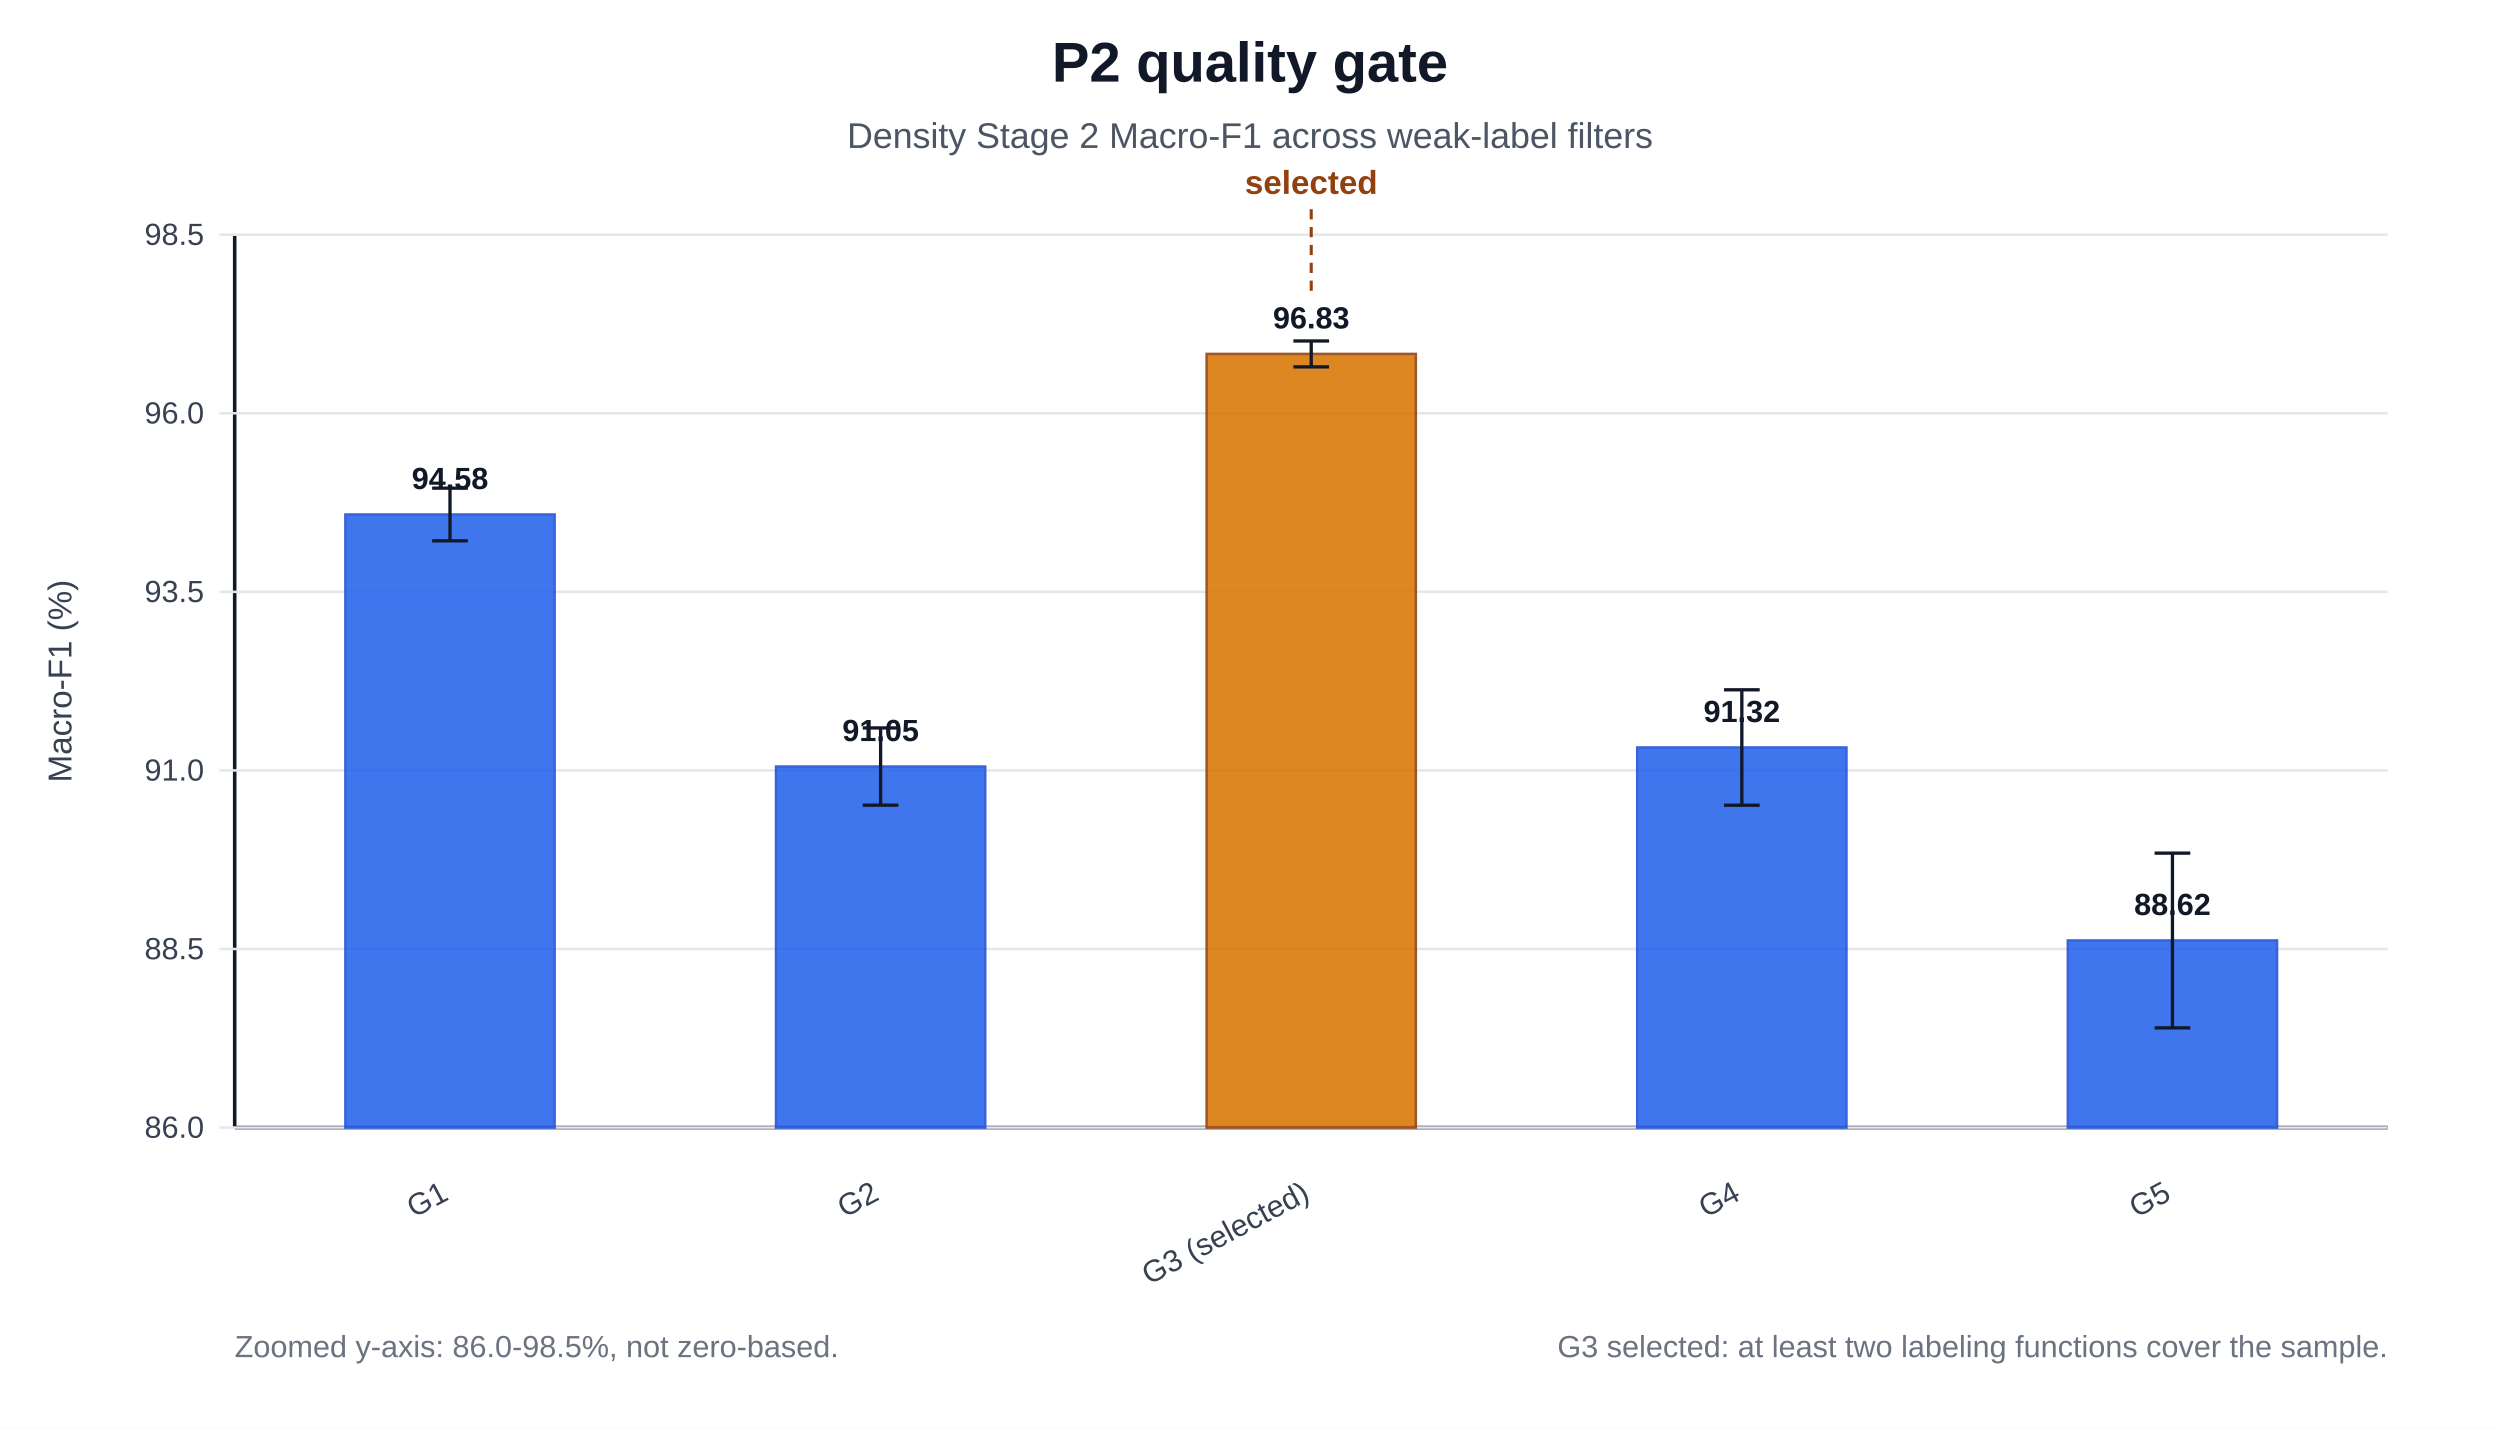
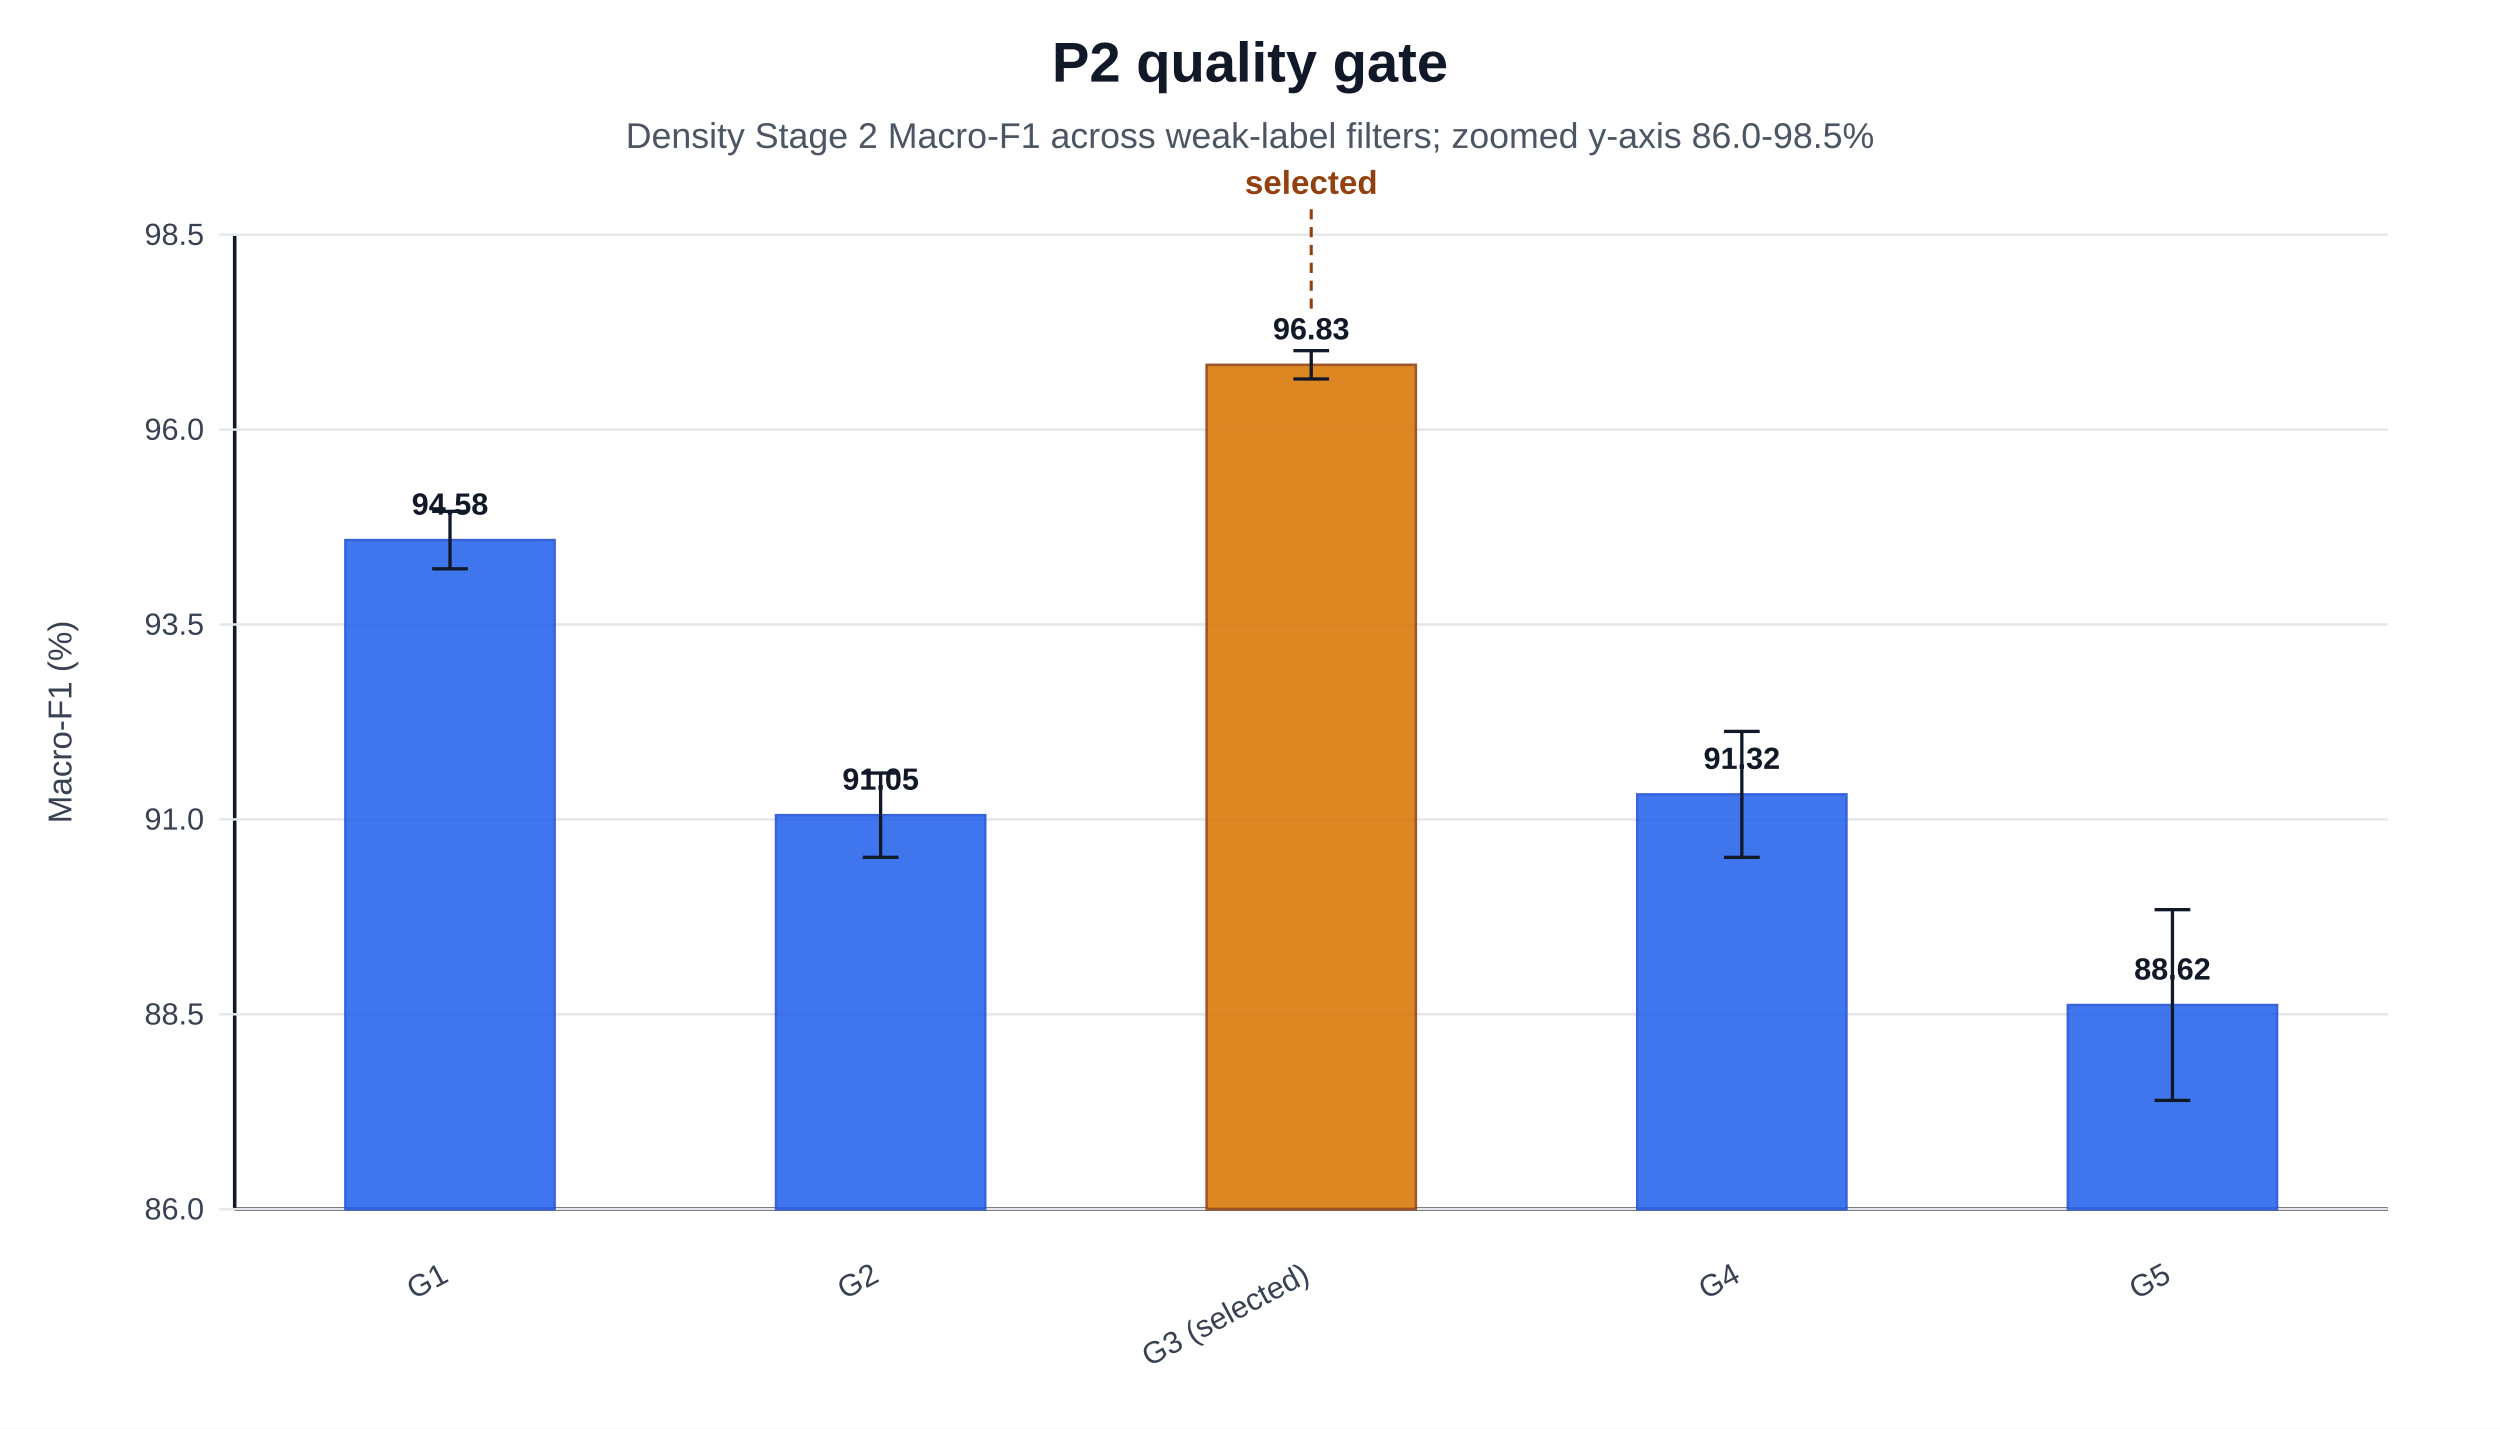
<svg xmlns="http://www.w3.org/2000/svg" width="980" height="560" viewBox="0 0 980 560">
  <rect width="100%" height="100%" fill="#ffffff" />
  <text x="490.0" y="32" text-anchor="middle" font-family="Arial" font-size="22" font-weight="700" fill="#111827">P2 quality gate</text>
-   <text x="490.0" y="58" text-anchor="middle" font-family="Arial" font-size="14" fill="#4b5563">Density Stage 2 Macro-F1 across weak-label filters</text>
-   <line x1="92" y1="92" x2="92" y2="442" stroke="#111827" stroke-width="1.4" />
-   <line x1="92" y1="442" x2="936" y2="442" stroke="#111827" stroke-width="1.4" />
-   <text x="28" y="267.0" text-anchor="middle" font-family="Arial" font-size="13" fill="#374151" transform="rotate(-90 28,267.0)">Macro-F1 (%)</text>
-   <text x="92" y="532" text-anchor="start" font-family="Arial" font-size="12" fill="#6b7280">Zoomed y-axis: 86.0-98.5%, not zero-based.</text>
-   <text x="936" y="532" text-anchor="end" font-family="Arial" font-size="12" fill="#6b7280">G3 selected: at least two labeling functions cover the sample.</text>
-   <line x1="86" y1="442.00" x2="936" y2="442.00" stroke="#e5e7eb" stroke-width="1" />
-   <text x="80" y="446.00" text-anchor="end" font-family="Arial" font-size="12" fill="#374151">86.0</text>
-   <line x1="86" y1="372.00" x2="936" y2="372.00" stroke="#e5e7eb" stroke-width="1" />
-   <text x="80" y="376.00" text-anchor="end" font-family="Arial" font-size="12" fill="#374151">88.5</text>
-   <line x1="86" y1="302.00" x2="936" y2="302.00" stroke="#e5e7eb" stroke-width="1" />
-   <text x="80" y="306.00" text-anchor="end" font-family="Arial" font-size="12" fill="#374151">91.0</text>
-   <line x1="86" y1="232.00" x2="936" y2="232.00" stroke="#e5e7eb" stroke-width="1" />
-   <text x="80" y="236.00" text-anchor="end" font-family="Arial" font-size="12" fill="#374151">93.5</text>
-   <line x1="86" y1="162.00" x2="936" y2="162.00" stroke="#e5e7eb" stroke-width="1" />
-   <text x="80" y="166.00" text-anchor="end" font-family="Arial" font-size="12" fill="#374151">96.0</text>
+   <text x="490.0" y="58" text-anchor="middle" font-family="Arial" font-size="14" fill="#4b5563">Density Stage 2 Macro-F1 across weak-label filters; zoomed y-axis 86.0-98.5%</text>
+   <line x1="92" y1="92" x2="92" y2="474" stroke="#111827" stroke-width="1.4" />
+   <line x1="92" y1="474" x2="936" y2="474" stroke="#111827" stroke-width="1.4" />
+   <text x="28" y="283.0" text-anchor="middle" font-family="Arial" font-size="13" fill="#374151" transform="rotate(-90 28,283.0)">Macro-F1 (%)</text>
+   <line x1="86" y1="474.00" x2="936" y2="474.00" stroke="#e5e7eb" stroke-width="1" />
+   <text x="80" y="478.00" text-anchor="end" font-family="Arial" font-size="12" fill="#374151">86.0</text>
+   <line x1="86" y1="397.60" x2="936" y2="397.60" stroke="#e5e7eb" stroke-width="1" />
+   <text x="80" y="401.60" text-anchor="end" font-family="Arial" font-size="12" fill="#374151">88.5</text>
+   <line x1="86" y1="321.20" x2="936" y2="321.20" stroke="#e5e7eb" stroke-width="1" />
+   <text x="80" y="325.20" text-anchor="end" font-family="Arial" font-size="12" fill="#374151">91.0</text>
+   <line x1="86" y1="244.80" x2="936" y2="244.80" stroke="#e5e7eb" stroke-width="1" />
+   <text x="80" y="248.80" text-anchor="end" font-family="Arial" font-size="12" fill="#374151">93.5</text>
+   <line x1="86" y1="168.40" x2="936" y2="168.40" stroke="#e5e7eb" stroke-width="1" />
+   <text x="80" y="172.40" text-anchor="end" font-family="Arial" font-size="12" fill="#374151">96.0</text>
  <line x1="86" y1="92.00" x2="936" y2="92.00" stroke="#e5e7eb" stroke-width="1" />
  <text x="80" y="96.00" text-anchor="end" font-family="Arial" font-size="12" fill="#374151">98.5</text>
-   <rect x="135.40" y="201.69" width="82.00" height="240.31" fill="#2563eb" opacity="0.88" stroke="#1d4ed8" stroke-width="1" />
-   <line x1="176.40" y1="191.36" x2="176.40" y2="212.01" stroke="#111827" stroke-width="1.3" />
-   <line x1="169.40" y1="191.36" x2="183.40" y2="191.36" stroke="#111827" stroke-width="1.3" />
-   <line x1="169.40" y1="212.01" x2="183.40" y2="212.01" stroke="#111827" stroke-width="1.3" />
-   <text x="176.40" y="191.69" text-anchor="middle" font-family="Arial" font-size="12" font-weight="700" fill="#111827">94.58</text>
-   <text x="176.40" y="470" text-anchor="end" font-family="Arial" font-size="12" fill="#374151" transform="rotate(-28 176.40,470)">G1</text>
-   <rect x="304.20" y="300.49" width="82.00" height="141.51" fill="#2563eb" opacity="0.88" stroke="#1d4ed8" stroke-width="1" />
-   <line x1="345.20" y1="285.35" x2="345.20" y2="315.63" stroke="#111827" stroke-width="1.3" />
-   <line x1="338.20" y1="285.35" x2="352.20" y2="285.35" stroke="#111827" stroke-width="1.3" />
-   <line x1="338.20" y1="315.63" x2="352.20" y2="315.63" stroke="#111827" stroke-width="1.3" />
-   <text x="345.20" y="290.49" text-anchor="middle" font-family="Arial" font-size="12" font-weight="700" fill="#111827">91.05</text>
-   <text x="345.20" y="470" text-anchor="end" font-family="Arial" font-size="12" fill="#374151" transform="rotate(-28 345.20,470)">G2</text>
-   <rect x="473.00" y="138.74" width="82.00" height="303.26" fill="#d97706" opacity="0.88" stroke="#92400e" stroke-width="1" />
-   <line x1="514.00" y1="133.66" x2="514.00" y2="143.82" stroke="#111827" stroke-width="1.3" />
-   <line x1="507.00" y1="133.66" x2="521.00" y2="133.66" stroke="#111827" stroke-width="1.3" />
-   <line x1="507.00" y1="143.82" x2="521.00" y2="143.82" stroke="#111827" stroke-width="1.3" />
-   <text x="514.00" y="128.74" text-anchor="middle" font-family="Arial" font-size="12" font-weight="700" fill="#111827">96.83</text>
-   <text x="514.00" y="470" text-anchor="end" font-family="Arial" font-size="12" fill="#374151" transform="rotate(-28 514.00,470)">G3 (selected)</text>
+   <rect x="135.40" y="211.72" width="82.00" height="262.28" fill="#2563eb" opacity="0.88" stroke="#1d4ed8" stroke-width="1" />
+   <line x1="176.40" y1="200.45" x2="176.40" y2="222.98" stroke="#111827" stroke-width="1.3" />
+   <line x1="169.40" y1="200.45" x2="183.40" y2="200.45" stroke="#111827" stroke-width="1.3" />
+   <line x1="169.40" y1="222.98" x2="183.40" y2="222.98" stroke="#111827" stroke-width="1.3" />
+   <text x="176.40" y="201.72" text-anchor="middle" font-family="Arial" font-size="12" font-weight="700" fill="#111827">94.58</text>
+   <text x="176.40" y="502" text-anchor="end" font-family="Arial" font-size="12" fill="#374151" transform="rotate(-28 176.40,502)">G1</text>
+   <rect x="304.20" y="319.55" width="82.00" height="154.45" fill="#2563eb" opacity="0.88" stroke="#1d4ed8" stroke-width="1" />
+   <line x1="345.20" y1="303.03" x2="345.20" y2="336.08" stroke="#111827" stroke-width="1.3" />
+   <line x1="338.20" y1="303.03" x2="352.20" y2="303.03" stroke="#111827" stroke-width="1.3" />
+   <line x1="338.20" y1="336.08" x2="352.20" y2="336.08" stroke="#111827" stroke-width="1.3" />
+   <text x="345.20" y="309.55" text-anchor="middle" font-family="Arial" font-size="12" font-weight="700" fill="#111827">91.05</text>
+   <text x="345.20" y="502" text-anchor="end" font-family="Arial" font-size="12" fill="#374151" transform="rotate(-28 345.20,502)">G2</text>
+   <rect x="473.00" y="143.01" width="82.00" height="330.99" fill="#d97706" opacity="0.88" stroke="#92400e" stroke-width="1" />
+   <line x1="514.00" y1="137.46" x2="514.00" y2="148.56" stroke="#111827" stroke-width="1.3" />
+   <line x1="507.00" y1="137.46" x2="521.00" y2="137.46" stroke="#111827" stroke-width="1.3" />
+   <line x1="507.00" y1="148.56" x2="521.00" y2="148.56" stroke="#111827" stroke-width="1.3" />
+   <text x="514.00" y="133.01" text-anchor="middle" font-family="Arial" font-size="12" font-weight="700" fill="#111827">96.83</text>
+   <text x="514.00" y="502" text-anchor="end" font-family="Arial" font-size="12" fill="#374151" transform="rotate(-28 514.00,502)">G3 (selected)</text>
  <text x="514.00" y="76" text-anchor="middle" font-family="Arial" font-size="13" font-weight="700" fill="#92400e">selected</text>
-   <line x1="514.00" y1="82" x2="514.00" y2="116.74" stroke="#92400e" stroke-width="1.2" stroke-dasharray="4 3" />
-   <rect x="641.80" y="293.02" width="82.00" height="148.98" fill="#2563eb" opacity="0.88" stroke="#1d4ed8" stroke-width="1" />
-   <line x1="682.80" y1="270.40" x2="682.80" y2="315.65" stroke="#111827" stroke-width="1.3" />
-   <line x1="675.80" y1="270.40" x2="689.80" y2="270.40" stroke="#111827" stroke-width="1.3" />
-   <line x1="675.80" y1="315.65" x2="689.80" y2="315.65" stroke="#111827" stroke-width="1.3" />
-   <text x="682.80" y="283.02" text-anchor="middle" font-family="Arial" font-size="12" font-weight="700" fill="#111827">91.32</text>
-   <text x="682.80" y="470" text-anchor="end" font-family="Arial" font-size="12" fill="#374151" transform="rotate(-28 682.80,470)">G4</text>
-   <rect x="810.60" y="368.67" width="82.00" height="73.33" fill="#2563eb" opacity="0.88" stroke="#1d4ed8" stroke-width="1" />
-   <line x1="851.60" y1="334.43" x2="851.60" y2="402.92" stroke="#111827" stroke-width="1.3" />
-   <line x1="844.60" y1="334.43" x2="858.60" y2="334.43" stroke="#111827" stroke-width="1.3" />
-   <line x1="844.60" y1="402.92" x2="858.60" y2="402.92" stroke="#111827" stroke-width="1.3" />
-   <text x="851.60" y="358.67" text-anchor="middle" font-family="Arial" font-size="12" font-weight="700" fill="#111827">88.62</text>
-   <text x="851.60" y="470" text-anchor="end" font-family="Arial" font-size="12" fill="#374151" transform="rotate(-28 851.60,470)">G5</text>
+   <line x1="514.00" y1="82" x2="514.00" y2="121.01" stroke="#92400e" stroke-width="1.2" stroke-dasharray="4 3" />
+   <rect x="641.80" y="311.40" width="82.00" height="162.60" fill="#2563eb" opacity="0.88" stroke="#1d4ed8" stroke-width="1" />
+   <line x1="682.80" y1="286.71" x2="682.80" y2="336.09" stroke="#111827" stroke-width="1.3" />
+   <line x1="675.80" y1="286.71" x2="689.80" y2="286.71" stroke="#111827" stroke-width="1.3" />
+   <line x1="675.80" y1="336.09" x2="689.80" y2="336.09" stroke="#111827" stroke-width="1.3" />
+   <text x="682.80" y="301.40" text-anchor="middle" font-family="Arial" font-size="12" font-weight="700" fill="#111827">91.32</text>
+   <text x="682.80" y="502" text-anchor="end" font-family="Arial" font-size="12" fill="#374151" transform="rotate(-28 682.80,502)">G4</text>
+   <rect x="810.60" y="393.97" width="82.00" height="80.03" fill="#2563eb" opacity="0.88" stroke="#1d4ed8" stroke-width="1" />
+   <line x1="851.60" y1="356.59" x2="851.60" y2="431.35" stroke="#111827" stroke-width="1.3" />
+   <line x1="844.60" y1="356.59" x2="858.60" y2="356.59" stroke="#111827" stroke-width="1.3" />
+   <line x1="844.60" y1="431.35" x2="858.60" y2="431.35" stroke="#111827" stroke-width="1.3" />
+   <text x="851.60" y="383.97" text-anchor="middle" font-family="Arial" font-size="12" font-weight="700" fill="#111827">88.62</text>
+   <text x="851.60" y="502" text-anchor="end" font-family="Arial" font-size="12" fill="#374151" transform="rotate(-28 851.60,502)">G5</text>
</svg>
